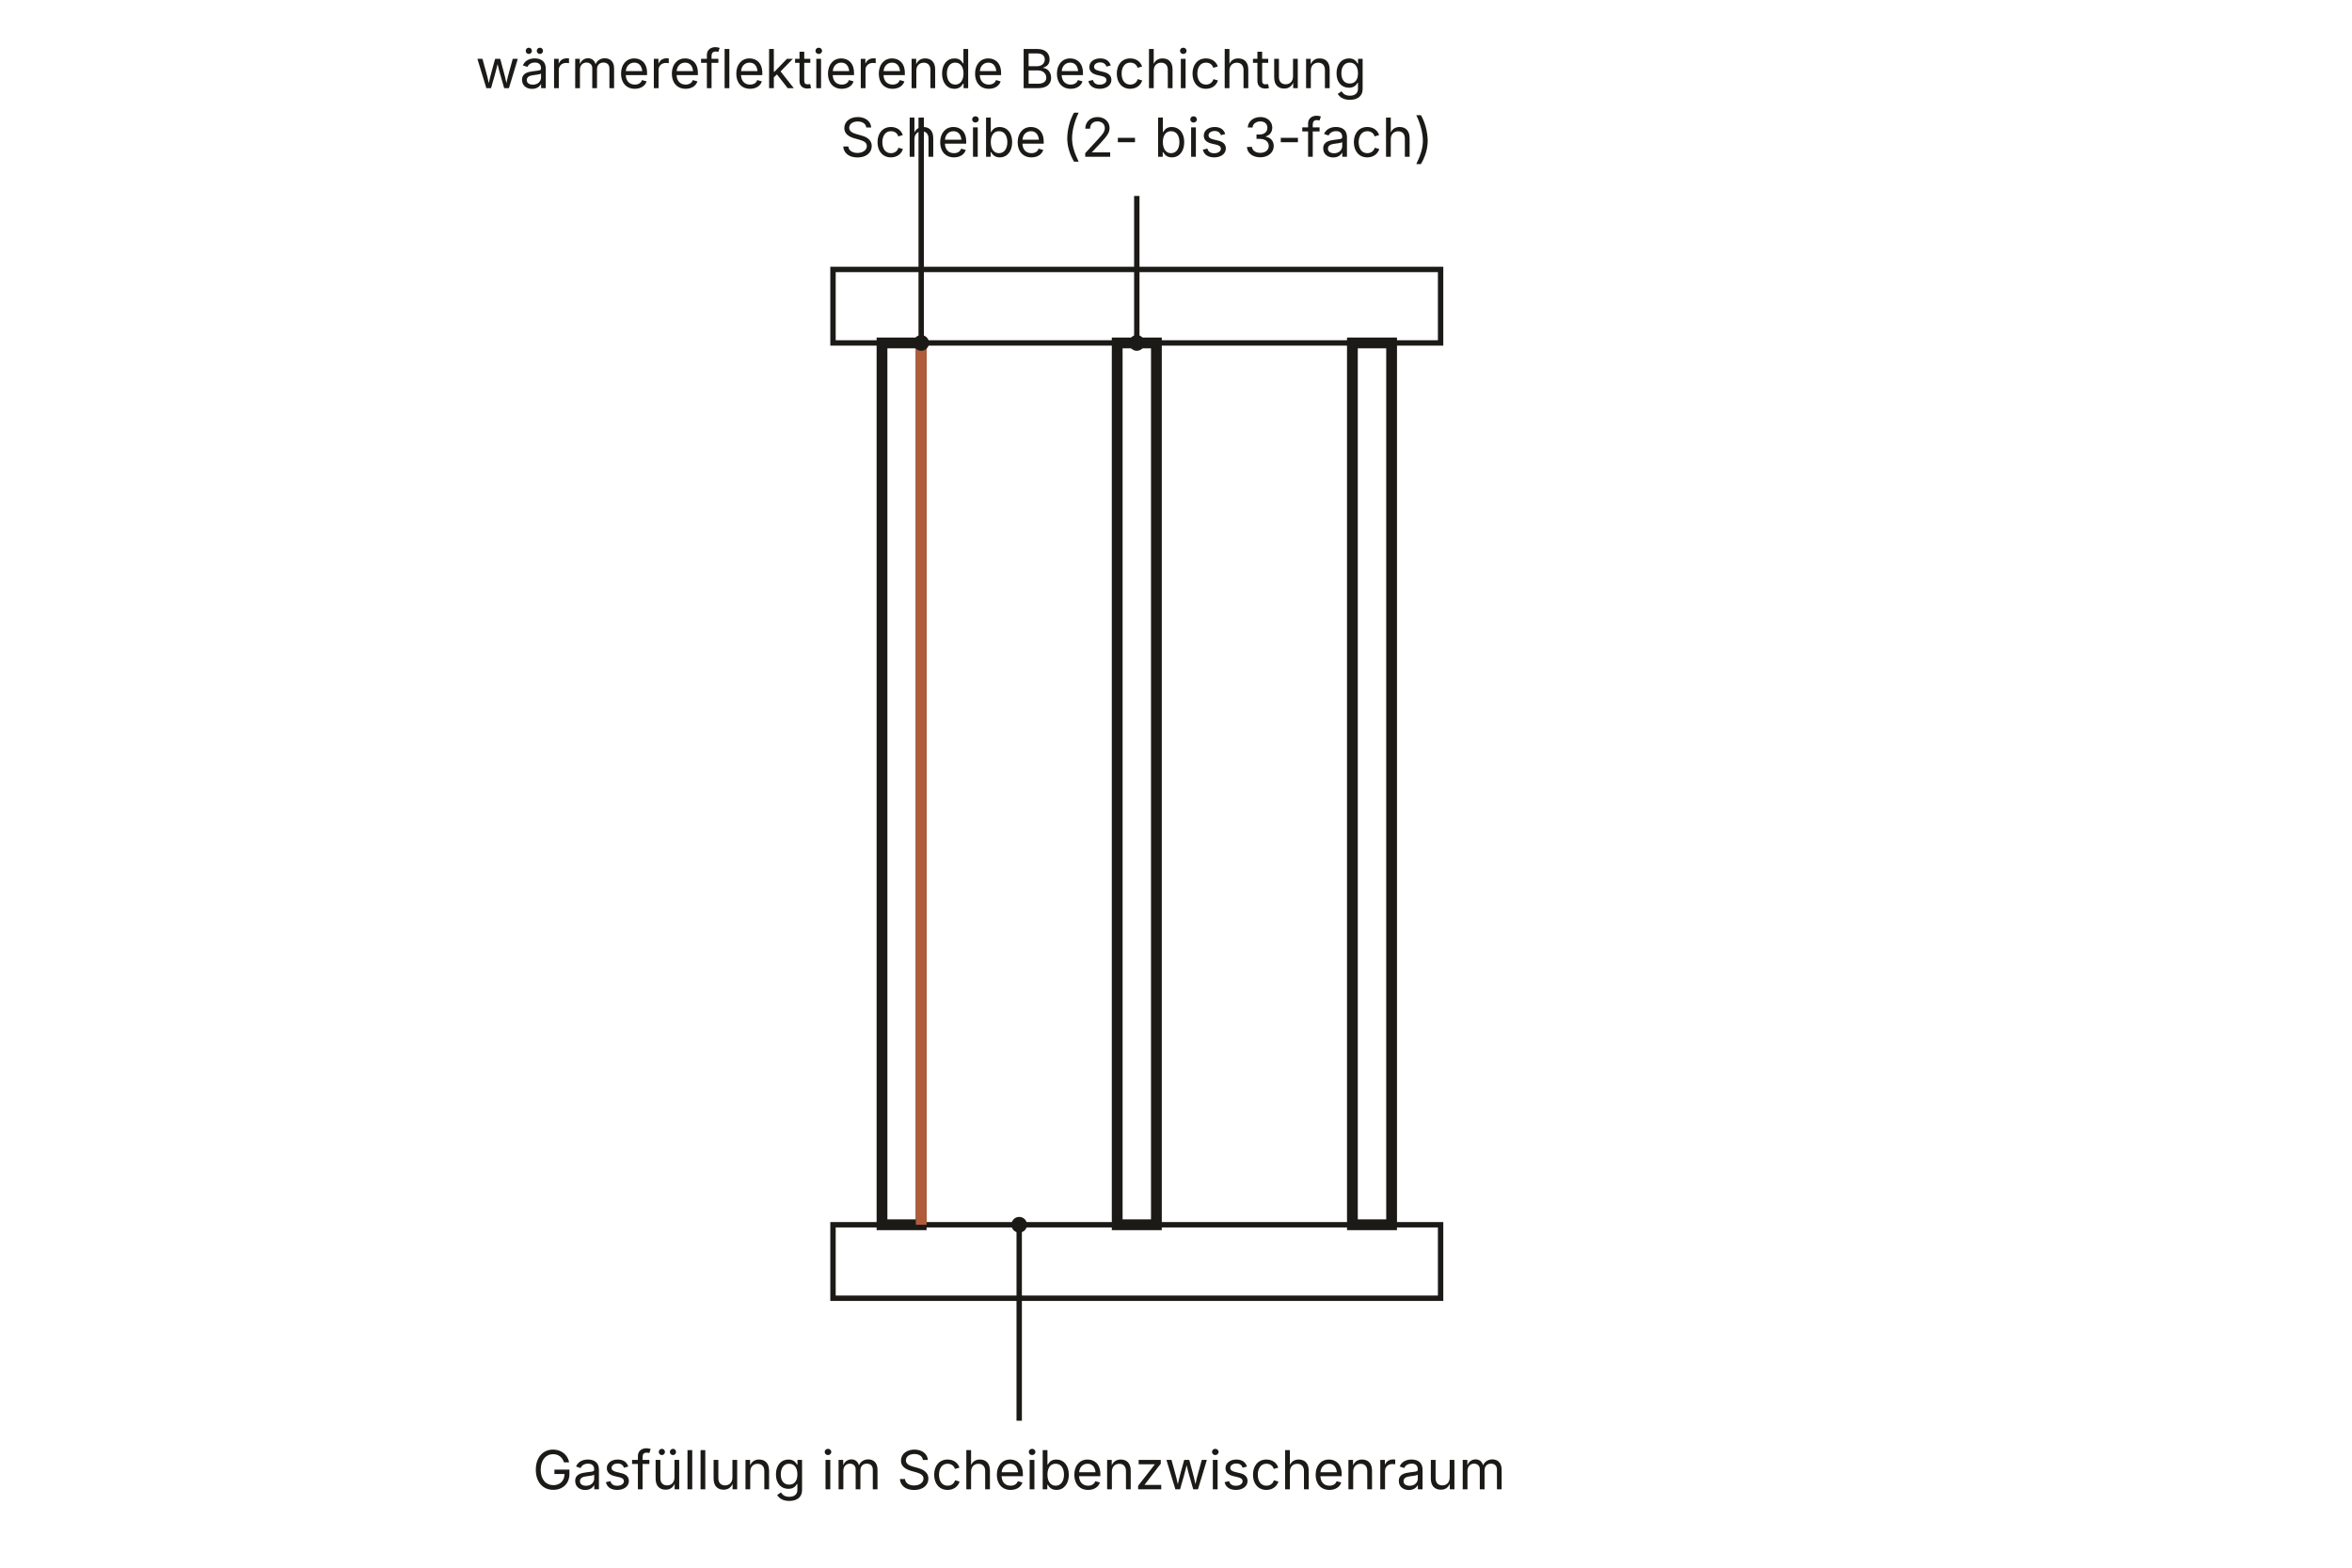
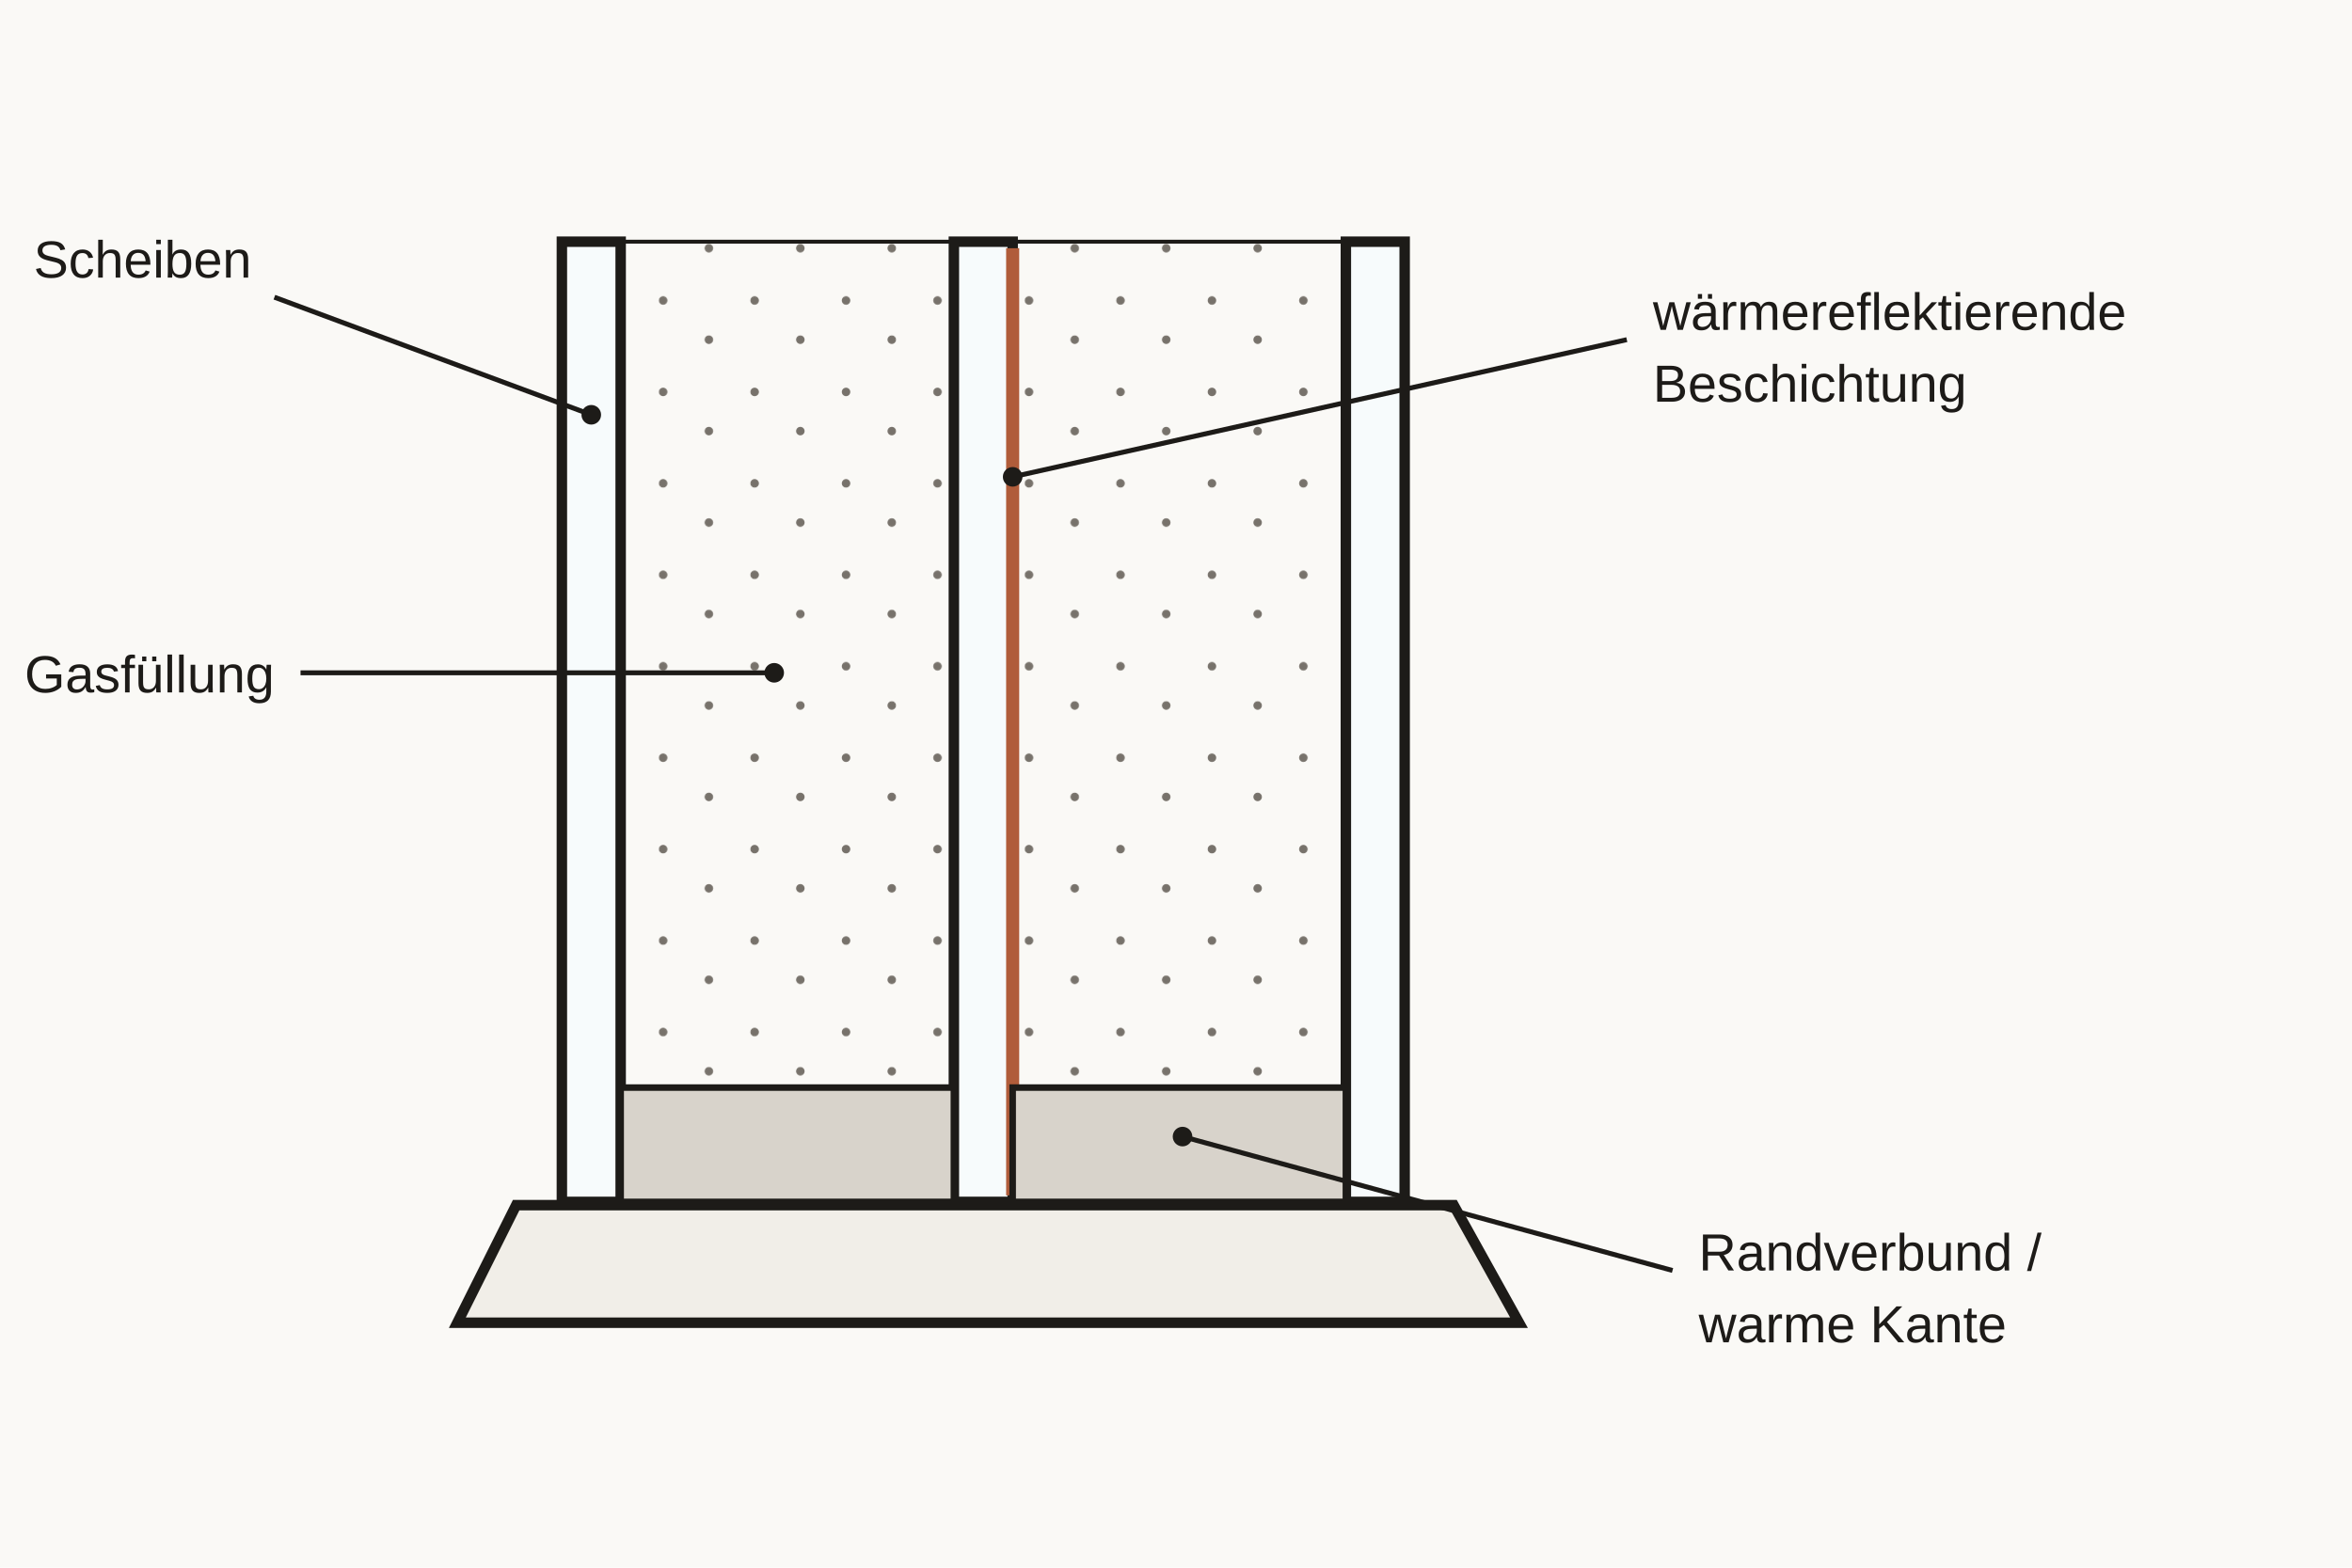
- <svg xmlns="http://www.w3.org/2000/svg" viewBox="0 0 480 320" role="img" aria-label="Horizontalschnitt durch eine Wärmeschutz-Mehrfachverglasung mit Gasfüllung und Beschichtung">
-   <rect x="170" y="55" width="124" height="15" fill="none" stroke="#1c1a17" stroke-width="1.1" />
-   <rect x="170" y="250" width="124" height="15" fill="none" stroke="#1c1a17" stroke-width="1.1" />
-   <rect x="180" y="70" width="8" height="180" fill="none" stroke="#1c1a17" stroke-width="2.2" />
-   <rect x="228" y="70" width="8" height="180" fill="none" stroke="#1c1a17" stroke-width="2.2" />
-   <rect x="276" y="70" width="8" height="180" fill="none" stroke="#1c1a17" stroke-width="2.2" />
-   <line x1="188" y1="70" x2="188" y2="250" stroke="#b05c3a" stroke-width="2.2" />
-   <line x1="232" y1="70" x2="232" y2="40" stroke="#1c1a17" stroke-width="1.1" />
-   <circle cx="232" cy="70" r="1.6" fill="#1c1a17" />
-   <text x="232" y="32" text-anchor="middle" font-family="-apple-system,sans-serif" font-size="11" fill="#1c1a17">Scheibe (2- bis 3-fach)</text>
-   <line x1="208" y1="250" x2="208" y2="290" stroke="#1c1a17" stroke-width="1.1" />
-   <circle cx="208" cy="250" r="1.6" fill="#1c1a17" />
-   <text x="208" y="304" text-anchor="middle" font-family="-apple-system,sans-serif" font-size="11" fill="#1c1a17">Gasfüllung im Scheibenzwischenraum</text>
-   <line x1="188" y1="70" x2="188" y2="24" stroke="#1c1a17" stroke-width="1.1" />
-   <circle cx="188" cy="70" r="1.6" fill="#1c1a17" />
-   <text x="188" y="18" text-anchor="middle" font-family="-apple-system,sans-serif" font-size="11" fill="#1c1a17">wärmereflektierende Beschichtung</text>
+ <svg xmlns="http://www.w3.org/2000/svg" viewBox="0 0 720 480" role="img" aria-labelledby="title desc">
+   <defs>
+     <pattern id="gas" width="28" height="28" patternUnits="userSpaceOnUse">
+       <circle cx="7" cy="8" r="1.3" fill="#77726b" />
+       <circle cx="21" cy="20" r="1.3" fill="#77726b" />
+     </pattern>
+     <style>.glass{fill:#f7fbfc;stroke:#1d1b18;stroke-width:3.2}.fine{fill:none;stroke:#1d1b18;stroke-width:1.5}.label{font:16px Arial,Helvetica,sans-serif;fill:#1d1b18}.small{font:14px Arial,Helvetica,sans-serif;fill:#57524c}</style>
+   </defs>
+   <rect width="720" height="480" fill="#faf9f6" />
+   <rect x="172" y="74" width="18" height="294" class="glass" />
+   <rect x="292" y="74" width="18" height="294" class="glass" />
+   <rect x="412" y="74" width="18" height="294" class="glass" />
+   <rect x="190" y="74" width="102" height="294" fill="url(#gas)" stroke="#1d1b18" stroke-width="1.2" />
+   <rect x="310" y="74" width="102" height="294" fill="url(#gas)" stroke="#1d1b18" stroke-width="1.2" />
+   <line x1="310" y1="76" x2="310" y2="366" stroke="#b05c3a" stroke-width="4" />
+   <rect x="190" y="333" width="102" height="35" fill="#d8d3cb" stroke="#1d1b18" stroke-width="2" />
+   <rect x="310" y="333" width="102" height="35" fill="#d8d3cb" stroke="#1d1b18" stroke-width="2" />
+   <path d="M158 369H445L465 405H140Z" fill="#f1eee8" stroke="#1d1b18" stroke-width="3.2" />
+   <line x1="181" y1="127" x2="84" y2="91" class="fine" />
+   <circle cx="181" cy="127" r="3" fill="#1d1b18" />
+   <text x="77" y="85" text-anchor="end" class="label">Scheiben</text>
+   <line x1="237" y1="206" x2="92" y2="206" class="fine" />
+   <circle cx="237" cy="206" r="3" fill="#1d1b18" />
+   <text x="84" y="212" text-anchor="end" class="label">Gasfüllung</text>
+   <line x1="310" y1="146" x2="498" y2="104" class="fine" />
+   <circle cx="310" cy="146" r="3" fill="#1d1b18" />
+   <text x="506" y="101" class="label">wärmereflektierende</text>
+   <text x="506" y="123" class="label">Beschichtung</text>
+   <line x1="362" y1="348" x2="512" y2="389" class="fine" />
+   <circle cx="362" cy="348" r="3" fill="#1d1b18" />
+   <text x="520" y="389" class="label">Randverbund /</text>
+   <text x="520" y="411" class="label">warme Kante</text>
</svg>
